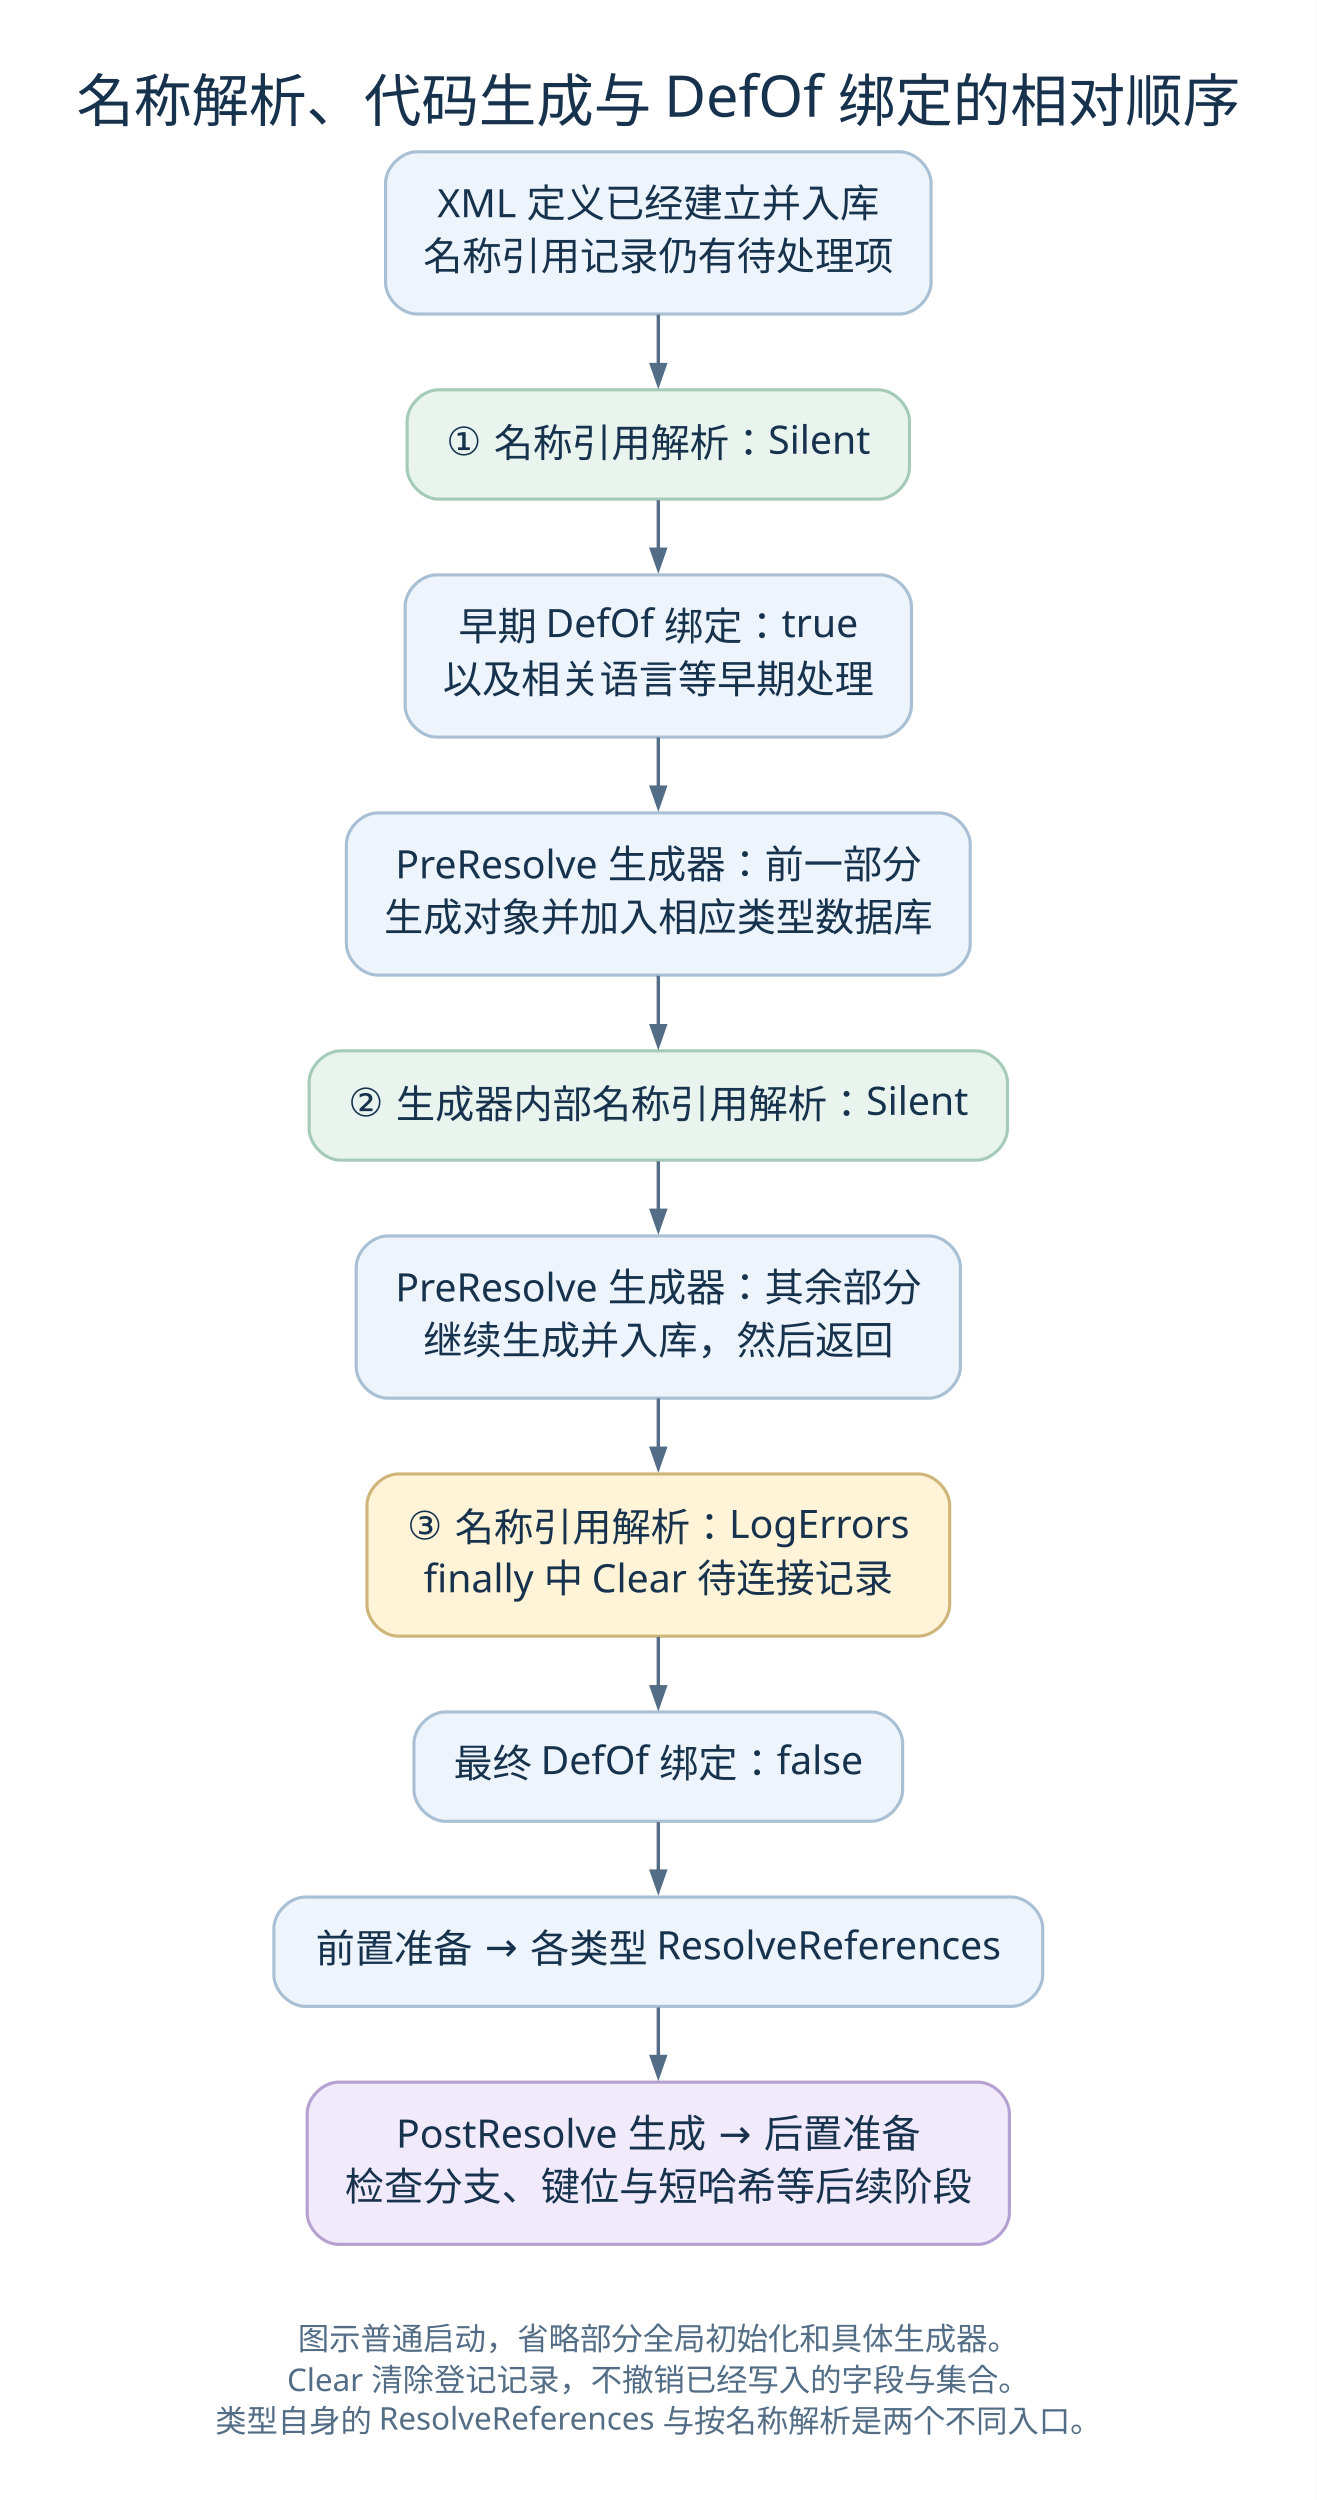
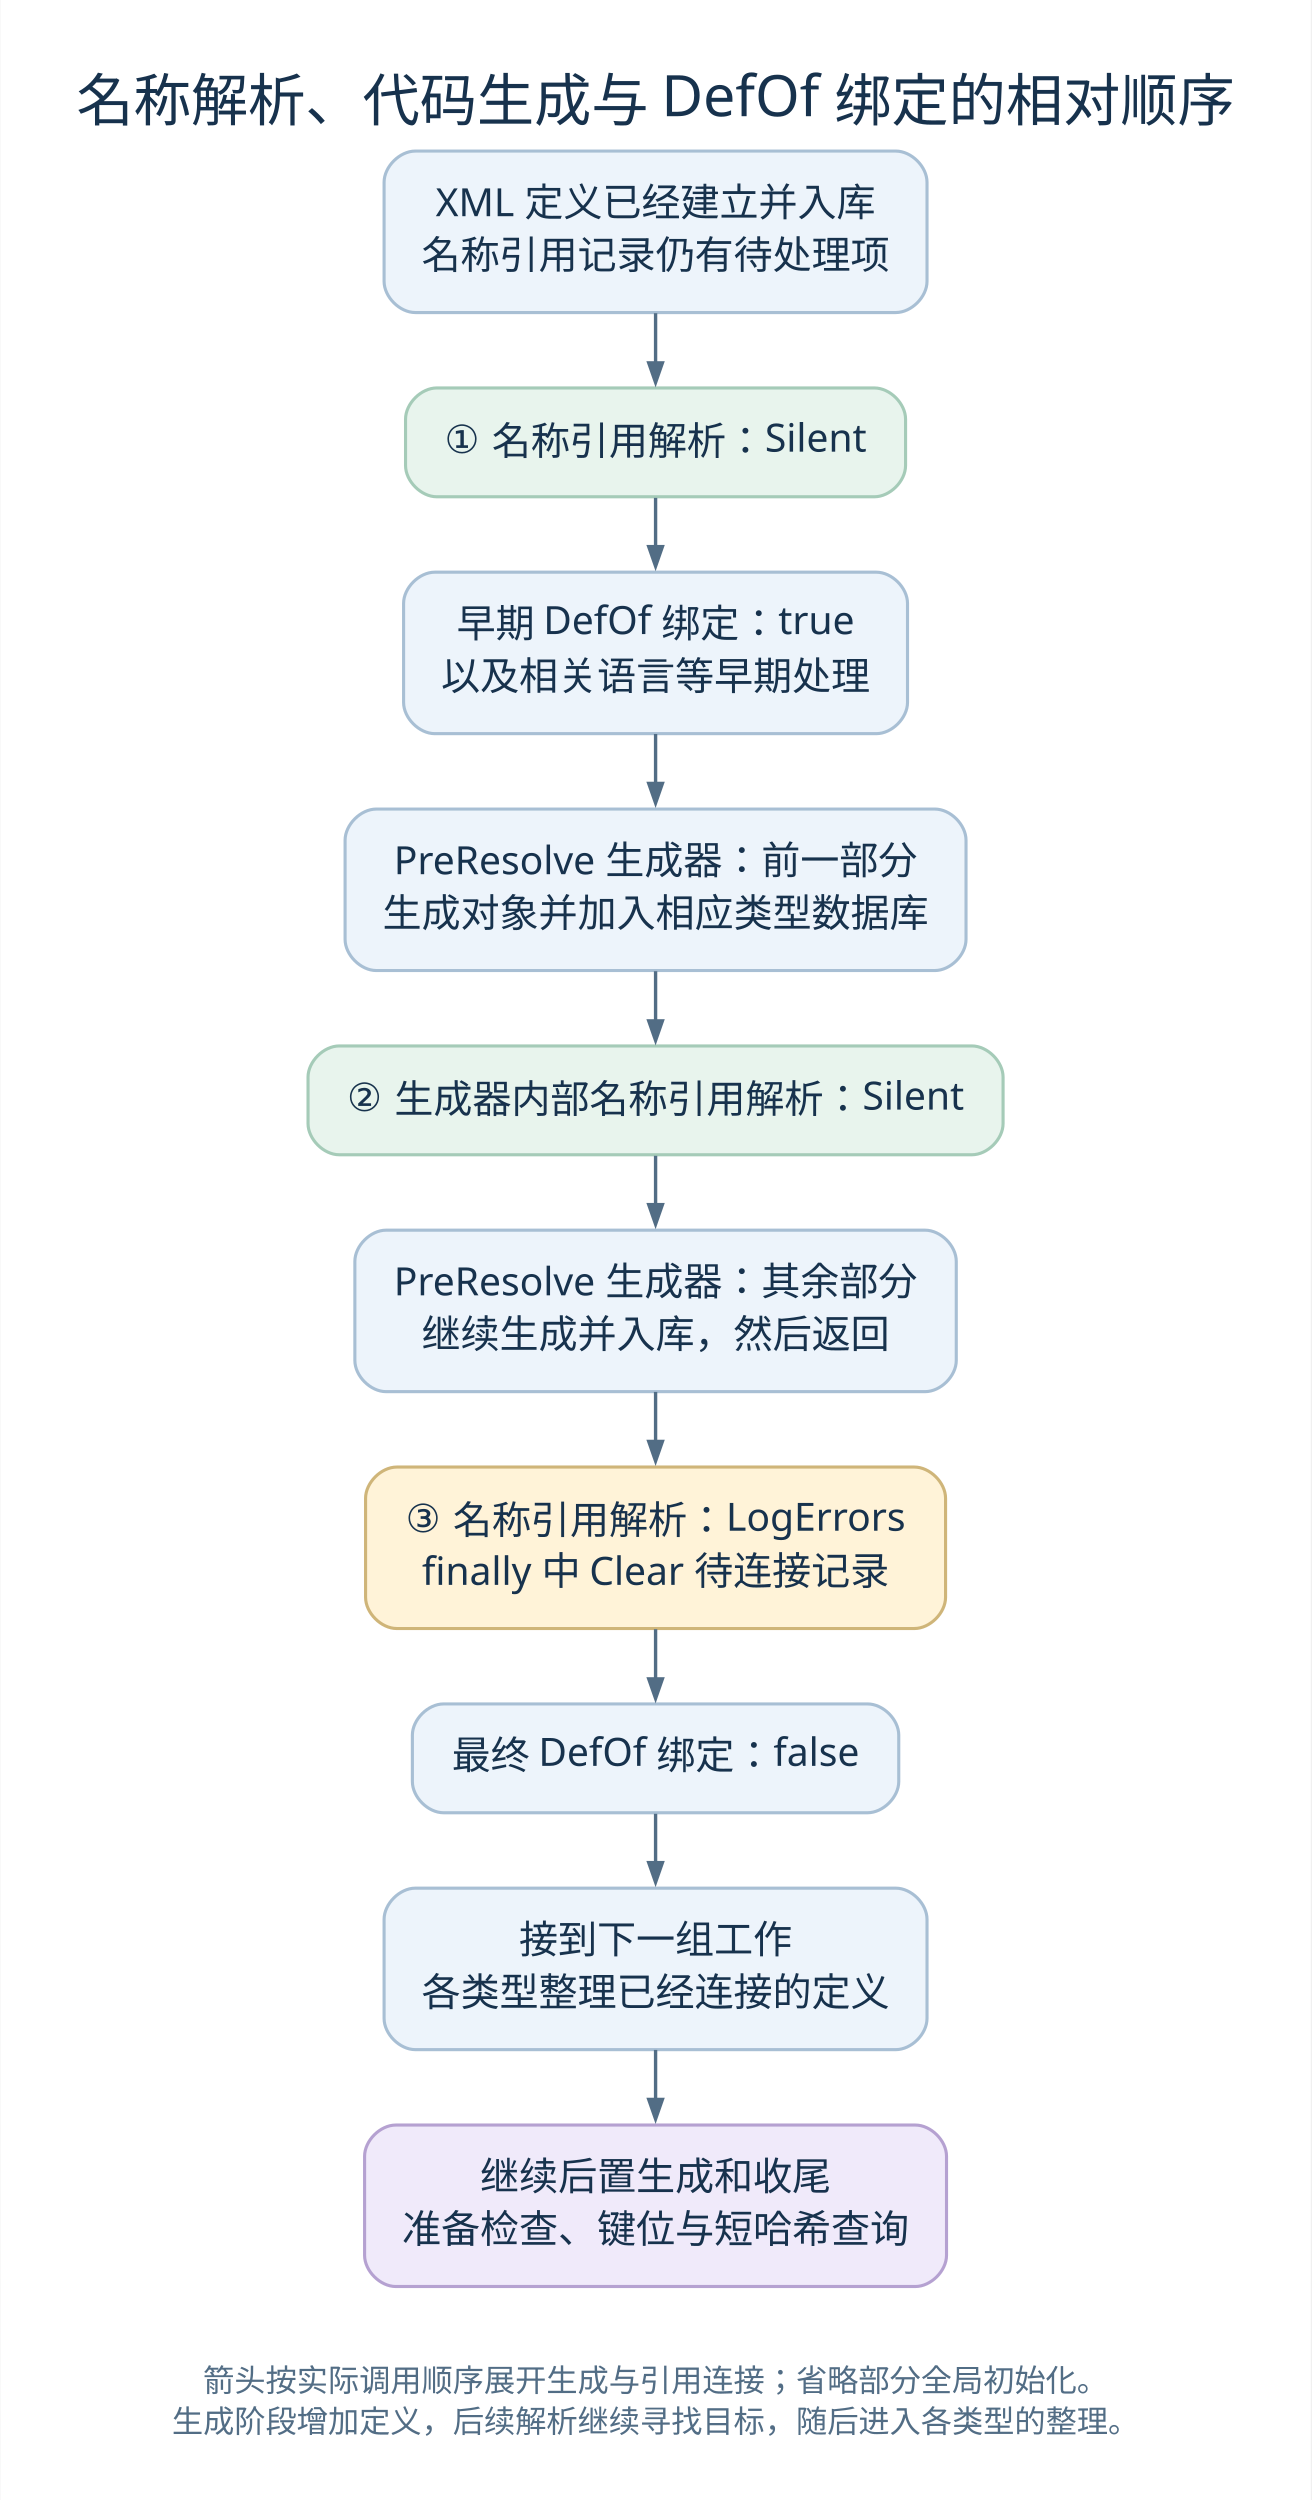
- <svg xmlns="http://www.w3.org/2000/svg" width="504pt" height="957pt" viewBox="0.00 0.00 503.95 956.95">
-   <g id="graph0" class="graph" transform="scale(1 1) rotate(0) translate(21.6 935.35)">
-     <polygon fill="white" stroke="none" points="-21.6,21.6 -21.6,-935.35 482.35,-935.35 482.35,21.6 -21.6,21.6" />
-     <text text-anchor="middle" x="230.38" y="-888.85" font-family="Microsoft YaHei" font-size="22.00" fill="#17324d">名称解析、代码生成与 DefOf 绑定的相对顺序</text>
+ <svg xmlns="http://www.w3.org/2000/svg" width="504pt" height="961pt" viewBox="0.00 0.00 503.95 961.45">
+   <g id="graph0" class="graph" transform="scale(1 1) rotate(0) translate(21.6 939.85)">
+     <polygon fill="white" stroke="none" points="-21.6,21.6 -21.6,-939.85 482.35,-939.85 482.35,21.6 -21.6,21.6" />
+     <text text-anchor="middle" x="230.38" y="-893.35" font-family="Microsoft YaHei" font-size="22.00" fill="#17324d">名称解析、代码生成与 DefOf 绑定的相对顺序</text>
    <g id="node1" class="node">
-       <path fill="#edf4fb" stroke="#a8bfd4" stroke-width="1.2" d="M322.77,-877.25C322.77,-877.25 137.97,-877.25 137.97,-877.25 131.97,-877.25 125.97,-871.25 125.97,-865.25 125.97,-865.25 125.97,-827.15 125.97,-827.15 125.97,-821.15 131.97,-815.15 137.97,-815.15 137.97,-815.15 322.77,-815.15 322.77,-815.15 328.77,-815.15 334.77,-821.15 334.77,-827.15 334.77,-827.15 334.77,-865.25 334.77,-865.25 334.77,-871.25 328.77,-877.25 322.77,-877.25" />
-       <text text-anchor="middle" x="230.38" y="-852.2" font-family="Microsoft YaHei" font-size="15.00" fill="#17324d">XML 定义已经建立并入库</text>
-       <text text-anchor="middle" x="230.38" y="-831.95" font-family="Microsoft YaHei" font-size="15.00" fill="#17324d">名称引用记录仍有待处理项</text>
+       <path fill="#edf4fb" stroke="#a8bfd4" stroke-width="1.2" d="M322.77,-881.75C322.77,-881.75 137.97,-881.75 137.97,-881.75 131.97,-881.75 125.97,-875.75 125.97,-869.75 125.97,-869.75 125.97,-831.65 125.97,-831.65 125.97,-825.65 131.97,-819.65 137.97,-819.65 137.97,-819.65 322.77,-819.65 322.77,-819.65 328.77,-819.65 334.77,-825.65 334.77,-831.65 334.77,-831.65 334.77,-869.75 334.77,-869.75 334.77,-875.75 328.77,-881.75 322.77,-881.75" />
+       <text text-anchor="middle" x="230.38" y="-856.7" font-family="Microsoft YaHei" font-size="15.00" fill="#17324d">XML 定义已经建立并入库</text>
+       <text text-anchor="middle" x="230.38" y="-836.45" font-family="Microsoft YaHei" font-size="15.00" fill="#17324d">名称引用记录仍有待处理项</text>
    </g>
    <g id="node2" class="node">
-       <path fill="#e8f4ed" stroke="#a5cbb8" stroke-width="1.2" d="M314.52,-786.15C314.52,-786.15 146.22,-786.15 146.22,-786.15 140.22,-786.15 134.22,-780.15 134.22,-774.15 134.22,-774.15 134.22,-756.3 134.22,-756.3 134.22,-750.3 140.22,-744.3 146.22,-744.3 146.22,-744.3 314.52,-744.3 314.52,-744.3 320.52,-744.3 326.52,-750.3 326.52,-756.3 326.52,-756.3 326.52,-774.15 326.52,-774.15 326.52,-780.15 320.52,-786.15 314.52,-786.15" />
-       <text text-anchor="middle" x="230.38" y="-761.1" font-family="Microsoft YaHei" font-size="15.00" fill="#17324d">① 名称引用解析：Silent</text>
+       <path fill="#e8f4ed" stroke="#a5cbb8" stroke-width="1.2" d="M314.52,-790.65C314.52,-790.65 146.22,-790.65 146.22,-790.65 140.22,-790.65 134.22,-784.65 134.22,-778.65 134.22,-778.65 134.22,-760.8 134.22,-760.8 134.22,-754.8 140.22,-748.8 146.22,-748.8 146.22,-748.8 314.52,-748.8 314.52,-748.8 320.52,-748.8 326.52,-754.8 326.52,-760.8 326.52,-760.8 326.52,-778.65 326.52,-778.65 326.52,-784.65 320.52,-790.65 314.52,-790.65" />
+       <text text-anchor="middle" x="230.38" y="-765.6" font-family="Microsoft YaHei" font-size="15.00" fill="#17324d">① 名称引用解析：Silent</text>
    </g>
    <g id="edge1" class="edge">
-       <path fill="none" stroke="#526d85" stroke-width="1.3" d="M230.38,-814.89C230.38,-808.61 230.38,-802 230.38,-795.75" />
-       <polygon fill="#526d85" stroke="#526d85" stroke-width="1.3" points="233,-795.79 230.38,-788.29 227.75,-795.79 233,-795.79" />
+       <path fill="none" stroke="#526d85" stroke-width="1.3" d="M230.38,-819.39C230.38,-813.11 230.38,-806.5 230.38,-800.25" />
+       <polygon fill="#526d85" stroke="#526d85" stroke-width="1.3" points="233,-800.29 230.38,-792.79 227.75,-800.29 233,-800.29" />
    </g>
    <g id="node3" class="node">
-       <path fill="#edf4fb" stroke="#a8bfd4" stroke-width="1.2" d="M315.27,-715.3C315.27,-715.3 145.47,-715.3 145.47,-715.3 139.47,-715.3 133.47,-709.3 133.47,-703.3 133.47,-703.3 133.47,-665.2 133.47,-665.2 133.47,-659.2 139.47,-653.2 145.47,-653.2 145.47,-653.2 315.27,-653.2 315.27,-653.2 321.27,-653.2 327.27,-659.2 327.27,-665.2 327.27,-665.2 327.27,-703.3 327.27,-703.3 327.27,-709.3 321.27,-715.3 315.27,-715.3" />
-       <text text-anchor="middle" x="230.38" y="-690.25" font-family="Microsoft YaHei" font-size="15.00" fill="#17324d">早期 DefOf 绑定：true</text>
-       <text text-anchor="middle" x="230.38" y="-670" font-family="Microsoft YaHei" font-size="15.00" fill="#17324d">以及相关语言等早期处理</text>
+       <path fill="#edf4fb" stroke="#a8bfd4" stroke-width="1.2" d="M315.27,-719.8C315.27,-719.8 145.47,-719.8 145.47,-719.8 139.47,-719.8 133.47,-713.8 133.47,-707.8 133.47,-707.8 133.47,-669.7 133.47,-669.7 133.47,-663.7 139.47,-657.7 145.47,-657.7 145.47,-657.7 315.27,-657.7 315.27,-657.7 321.27,-657.7 327.27,-663.7 327.27,-669.7 327.27,-669.7 327.27,-707.8 327.27,-707.8 327.27,-713.8 321.27,-719.8 315.27,-719.8" />
+       <text text-anchor="middle" x="230.38" y="-694.75" font-family="Microsoft YaHei" font-size="15.00" fill="#17324d">早期 DefOf 绑定：true</text>
+       <text text-anchor="middle" x="230.38" y="-674.5" font-family="Microsoft YaHei" font-size="15.00" fill="#17324d">以及相关语言等早期处理</text>
    </g>
    <g id="edge2" class="edge">
-       <path fill="none" stroke="#526d85" stroke-width="1.3" d="M230.38,-743.89C230.38,-738.11 230.38,-731.62 230.38,-725.11" />
-       <polygon fill="#526d85" stroke="#526d85" stroke-width="1.3" points="233,-725.12 230.38,-717.62 227.75,-725.12 233,-725.12" />
+       <path fill="none" stroke="#526d85" stroke-width="1.3" d="M230.38,-748.39C230.38,-742.61 230.38,-736.12 230.38,-729.61" />
+       <polygon fill="#526d85" stroke="#526d85" stroke-width="1.3" points="233,-729.62 230.38,-722.12 227.75,-729.62 233,-729.62" />
    </g>
    <g id="node4" class="node">
-       <path fill="#edf4fb" stroke="#a8bfd4" stroke-width="1.2" d="M337.77,-624.2C337.77,-624.2 122.97,-624.2 122.97,-624.2 116.97,-624.2 110.97,-618.2 110.97,-612.2 110.97,-612.2 110.97,-574.1 110.97,-574.1 110.97,-568.1 116.97,-562.1 122.97,-562.1 122.97,-562.1 337.77,-562.1 337.77,-562.1 343.77,-562.1 349.77,-568.1 349.77,-574.1 349.77,-574.1 349.77,-612.2 349.77,-612.2 349.77,-618.2 343.77,-624.2 337.77,-624.2" />
-       <text text-anchor="middle" x="230.38" y="-599.15" font-family="Microsoft YaHei" font-size="15.00" fill="#17324d">PreResolve 生成器：前一部分</text>
-       <text text-anchor="middle" x="230.38" y="-578.9" font-family="Microsoft YaHei" font-size="15.00" fill="#17324d">生成对象并加入相应类型数据库</text>
+       <path fill="#edf4fb" stroke="#a8bfd4" stroke-width="1.2" d="M337.77,-628.7C337.77,-628.7 122.97,-628.7 122.97,-628.7 116.97,-628.7 110.97,-622.7 110.97,-616.7 110.97,-616.7 110.97,-578.6 110.97,-578.6 110.97,-572.6 116.97,-566.6 122.97,-566.6 122.97,-566.6 337.77,-566.6 337.77,-566.6 343.77,-566.6 349.77,-572.6 349.77,-578.6 349.77,-578.6 349.77,-616.7 349.77,-616.7 349.77,-622.7 343.77,-628.7 337.77,-628.7" />
+       <text text-anchor="middle" x="230.38" y="-603.65" font-family="Microsoft YaHei" font-size="15.00" fill="#17324d">PreResolve 生成器：前一部分</text>
+       <text text-anchor="middle" x="230.38" y="-583.4" font-family="Microsoft YaHei" font-size="15.00" fill="#17324d">生成对象并加入相应类型数据库</text>
    </g>
    <g id="edge3" class="edge">
-       <path fill="none" stroke="#526d85" stroke-width="1.3" d="M230.38,-653.08C230.38,-646.91 230.38,-640.33 230.38,-633.88" />
-       <polygon fill="#526d85" stroke="#526d85" stroke-width="1.3" points="233,-634.05 230.38,-626.55 227.75,-634.05 233,-634.05" />
+       <path fill="none" stroke="#526d85" stroke-width="1.3" d="M230.38,-657.58C230.38,-651.41 230.38,-644.83 230.38,-638.38" />
+       <polygon fill="#526d85" stroke="#526d85" stroke-width="1.3" points="233,-638.55 230.38,-631.05 227.75,-638.55 233,-638.55" />
    </g>
    <g id="node5" class="node">
-       <path fill="#e8f4ed" stroke="#a5cbb8" stroke-width="1.2" d="M352.02,-533.1C352.02,-533.1 108.73,-533.1 108.73,-533.1 102.73,-533.1 96.72,-527.1 96.72,-521.1 96.72,-521.1 96.72,-503.25 96.72,-503.25 96.72,-497.25 102.72,-491.25 108.72,-491.25 108.72,-491.25 352.02,-491.25 352.02,-491.25 358.02,-491.25 364.02,-497.25 364.02,-503.25 364.02,-503.25 364.02,-521.1 364.02,-521.1 364.02,-527.1 358.02,-533.1 352.02,-533.1" />
-       <text text-anchor="middle" x="230.38" y="-508.05" font-family="Microsoft YaHei" font-size="15.00" fill="#17324d">② 生成器内部名称引用解析：Silent</text>
+       <path fill="#e8f4ed" stroke="#a5cbb8" stroke-width="1.2" d="M352.02,-537.6C352.02,-537.6 108.73,-537.6 108.73,-537.6 102.73,-537.6 96.72,-531.6 96.72,-525.6 96.72,-525.6 96.72,-507.75 96.72,-507.75 96.72,-501.75 102.72,-495.75 108.72,-495.75 108.72,-495.75 352.02,-495.75 352.02,-495.75 358.02,-495.75 364.02,-501.75 364.02,-507.75 364.02,-507.75 364.02,-525.6 364.02,-525.6 364.02,-531.6 358.02,-537.6 352.02,-537.6" />
+       <text text-anchor="middle" x="230.38" y="-512.55" font-family="Microsoft YaHei" font-size="15.00" fill="#17324d">② 生成器内部名称引用解析：Silent</text>
    </g>
    <g id="edge4" class="edge">
-       <path fill="none" stroke="#526d85" stroke-width="1.3" d="M230.38,-561.84C230.38,-555.56 230.38,-548.95 230.38,-542.7" />
-       <polygon fill="#526d85" stroke="#526d85" stroke-width="1.3" points="233,-542.74 230.38,-535.24 227.75,-542.74 233,-542.74" />
+       <path fill="none" stroke="#526d85" stroke-width="1.3" d="M230.38,-566.34C230.38,-560.06 230.38,-553.45 230.38,-547.2" />
+       <polygon fill="#526d85" stroke="#526d85" stroke-width="1.3" points="233,-547.24 230.38,-539.74 227.75,-547.24 233,-547.24" />
    </g>
    <g id="node6" class="node">
-       <path fill="#edf4fb" stroke="#a8bfd4" stroke-width="1.2" d="M334.02,-462.25C334.02,-462.25 126.73,-462.25 126.73,-462.25 120.73,-462.25 114.73,-456.25 114.73,-450.25 114.73,-450.25 114.73,-412.15 114.73,-412.15 114.73,-406.15 120.73,-400.15 126.73,-400.15 126.73,-400.15 334.02,-400.15 334.02,-400.15 340.02,-400.15 346.02,-406.15 346.02,-412.15 346.02,-412.15 346.02,-450.25 346.02,-450.25 346.02,-456.25 340.02,-462.25 334.02,-462.25" />
-       <text text-anchor="middle" x="230.38" y="-437.2" font-family="Microsoft YaHei" font-size="15.00" fill="#17324d">PreResolve 生成器：其余部分</text>
-       <text text-anchor="middle" x="230.38" y="-416.95" font-family="Microsoft YaHei" font-size="15.00" fill="#17324d">继续生成并入库，然后返回</text>
+       <path fill="#edf4fb" stroke="#a8bfd4" stroke-width="1.2" d="M334.02,-466.75C334.02,-466.75 126.73,-466.75 126.73,-466.75 120.73,-466.75 114.73,-460.75 114.73,-454.75 114.73,-454.75 114.73,-416.65 114.73,-416.65 114.73,-410.65 120.73,-404.65 126.73,-404.65 126.73,-404.65 334.02,-404.65 334.02,-404.65 340.02,-404.65 346.02,-410.65 346.02,-416.65 346.02,-416.65 346.02,-454.75 346.02,-454.75 346.02,-460.75 340.02,-466.75 334.02,-466.75" />
+       <text text-anchor="middle" x="230.38" y="-441.7" font-family="Microsoft YaHei" font-size="15.00" fill="#17324d">PreResolve 生成器：其余部分</text>
+       <text text-anchor="middle" x="230.38" y="-421.45" font-family="Microsoft YaHei" font-size="15.00" fill="#17324d">继续生成并入库，然后返回</text>
    </g>
    <g id="edge5" class="edge">
-       <path fill="none" stroke="#526d85" stroke-width="1.3" d="M230.38,-490.84C230.38,-485.06 230.38,-478.57 230.38,-472.06" />
-       <polygon fill="#526d85" stroke="#526d85" stroke-width="1.3" points="233,-472.07 230.38,-464.57 227.75,-472.07 233,-472.07" />
+       <path fill="none" stroke="#526d85" stroke-width="1.3" d="M230.38,-495.34C230.38,-489.56 230.38,-483.07 230.38,-476.56" />
+       <polygon fill="#526d85" stroke="#526d85" stroke-width="1.3" points="233,-476.57 230.38,-469.07 227.75,-476.57 233,-476.57" />
    </g>
    <g id="node7" class="node">
-       <path fill="#fff3d8" stroke="#cfb579" stroke-width="1.2" d="M329.9,-371.15C329.9,-371.15 130.85,-371.15 130.85,-371.15 124.85,-371.15 118.85,-365.15 118.85,-359.15 118.85,-359.15 118.85,-321.05 118.85,-321.05 118.85,-315.05 124.85,-309.05 130.85,-309.05 130.85,-309.05 329.9,-309.05 329.9,-309.05 335.9,-309.05 341.9,-315.05 341.9,-321.05 341.9,-321.05 341.9,-359.15 341.9,-359.15 341.9,-365.15 335.9,-371.15 329.9,-371.15" />
-       <text text-anchor="middle" x="230.38" y="-346.1" font-family="Microsoft YaHei" font-size="15.00" fill="#17324d">③ 名称引用解析：LogErrors</text>
-       <text text-anchor="middle" x="230.38" y="-325.85" font-family="Microsoft YaHei" font-size="15.00" fill="#17324d">finally 中 Clear 待连接记录</text>
+       <path fill="#fff3d8" stroke="#cfb579" stroke-width="1.2" d="M329.9,-375.65C329.9,-375.65 130.85,-375.65 130.85,-375.65 124.85,-375.65 118.85,-369.65 118.85,-363.65 118.85,-363.65 118.85,-325.55 118.85,-325.55 118.85,-319.55 124.85,-313.55 130.85,-313.55 130.85,-313.55 329.9,-313.55 329.9,-313.55 335.9,-313.55 341.9,-319.55 341.9,-325.55 341.9,-325.55 341.9,-363.65 341.9,-363.65 341.9,-369.65 335.9,-375.65 329.9,-375.65" />
+       <text text-anchor="middle" x="230.38" y="-350.6" font-family="Microsoft YaHei" font-size="15.00" fill="#17324d">③ 名称引用解析：LogErrors</text>
+       <text text-anchor="middle" x="230.38" y="-330.35" font-family="Microsoft YaHei" font-size="15.00" fill="#17324d">finally 中 Clear 待连接记录</text>
    </g>
    <g id="edge6" class="edge">
-       <path fill="none" stroke="#526d85" stroke-width="1.3" d="M230.38,-400.03C230.38,-393.86 230.38,-387.28 230.38,-380.83" />
-       <polygon fill="#526d85" stroke="#526d85" stroke-width="1.3" points="233,-381 230.38,-373.5 227.75,-381 233,-381" />
+       <path fill="none" stroke="#526d85" stroke-width="1.3" d="M230.38,-404.53C230.38,-398.36 230.38,-391.78 230.38,-385.33" />
+       <polygon fill="#526d85" stroke="#526d85" stroke-width="1.3" points="233,-385.5 230.38,-378 227.75,-385.5 233,-385.5" />
    </g>
    <g id="node8" class="node">
-       <path fill="#edf4fb" stroke="#a8bfd4" stroke-width="1.2" d="M311.9,-280.05C311.9,-280.05 148.85,-280.05 148.85,-280.05 142.85,-280.05 136.85,-274.05 136.85,-268.05 136.85,-268.05 136.85,-250.2 136.85,-250.2 136.85,-244.2 142.85,-238.2 148.85,-238.2 148.85,-238.2 311.9,-238.2 311.9,-238.2 317.9,-238.2 323.9,-244.2 323.9,-250.2 323.9,-250.2 323.9,-268.05 323.9,-268.05 323.9,-274.05 317.9,-280.05 311.9,-280.05" />
-       <text text-anchor="middle" x="230.38" y="-255" font-family="Microsoft YaHei" font-size="15.00" fill="#17324d">最终 DefOf 绑定：false</text>
+       <path fill="#edf4fb" stroke="#a8bfd4" stroke-width="1.2" d="M311.9,-284.55C311.9,-284.55 148.85,-284.55 148.85,-284.55 142.85,-284.55 136.85,-278.55 136.85,-272.55 136.85,-272.55 136.85,-254.7 136.85,-254.7 136.85,-248.7 142.85,-242.7 148.85,-242.7 148.85,-242.7 311.9,-242.7 311.9,-242.7 317.9,-242.7 323.9,-248.7 323.9,-254.7 323.9,-254.7 323.9,-272.55 323.9,-272.55 323.9,-278.55 317.9,-284.55 311.9,-284.55" />
+       <text text-anchor="middle" x="230.38" y="-259.5" font-family="Microsoft YaHei" font-size="15.00" fill="#17324d">最终 DefOf 绑定：false</text>
    </g>
    <g id="edge7" class="edge">
-       <path fill="none" stroke="#526d85" stroke-width="1.3" d="M230.38,-308.79C230.38,-302.51 230.38,-295.9 230.38,-289.65" />
-       <polygon fill="#526d85" stroke="#526d85" stroke-width="1.3" points="233,-289.69 230.38,-282.19 227.75,-289.69 233,-289.69" />
+       <path fill="none" stroke="#526d85" stroke-width="1.3" d="M230.38,-313.29C230.38,-307.01 230.38,-300.4 230.38,-294.15" />
+       <polygon fill="#526d85" stroke="#526d85" stroke-width="1.3" points="233,-294.19 230.38,-286.69 227.75,-294.19 233,-294.19" />
    </g>
    <g id="node9" class="node">
-       <path fill="#edf4fb" stroke="#a8bfd4" stroke-width="1.2" d="M365.52,-209.2C365.52,-209.2 95.23,-209.2 95.23,-209.2 89.23,-209.2 83.22,-203.2 83.22,-197.2 83.22,-197.2 83.22,-179.35 83.22,-179.35 83.22,-173.35 89.22,-167.35 95.22,-167.35 95.22,-167.35 365.52,-167.35 365.52,-167.35 371.52,-167.35 377.52,-173.35 377.52,-179.35 377.52,-179.35 377.52,-197.2 377.52,-197.2 377.52,-203.2 371.52,-209.2 365.52,-209.2" />
-       <text text-anchor="middle" x="230.38" y="-184.15" font-family="Microsoft YaHei" font-size="15.00" fill="#17324d">前置准备 → 各类型 ResolveReferences</text>
+       <path fill="#edf4fb" stroke="#a8bfd4" stroke-width="1.2" d="M322.77,-213.7C322.77,-213.7 137.97,-213.7 137.97,-213.7 131.97,-213.7 125.97,-207.7 125.97,-201.7 125.97,-201.7 125.97,-163.6 125.97,-163.6 125.97,-157.6 131.97,-151.6 137.97,-151.6 137.97,-151.6 322.77,-151.6 322.77,-151.6 328.77,-151.6 334.77,-157.6 334.77,-163.6 334.77,-163.6 334.77,-201.7 334.77,-201.7 334.77,-207.7 328.77,-213.7 322.77,-213.7" />
+       <text text-anchor="middle" x="230.38" y="-188.65" font-family="Microsoft YaHei" font-size="15.00" fill="#17324d">接到下一组工作</text>
+       <text text-anchor="middle" x="230.38" y="-168.4" font-family="Microsoft YaHei" font-size="15.00" fill="#17324d">各类型整理已经连接的定义</text>
    </g>
    <g id="edge8" class="edge">
-       <path fill="none" stroke="#526d85" stroke-width="1.3" d="M230.38,-237.84C230.38,-231.87 230.38,-225.21 230.38,-218.79" />
-       <polygon fill="#526d85" stroke="#526d85" stroke-width="1.3" points="233,-219.12 230.38,-211.62 227.75,-219.12 233,-219.12" />
+       <path fill="none" stroke="#526d85" stroke-width="1.3" d="M230.38,-242.29C230.38,-236.51 230.38,-230.02 230.38,-223.51" />
+       <polygon fill="#526d85" stroke="#526d85" stroke-width="1.3" points="233,-223.52 230.38,-216.02 227.75,-223.52 233,-223.52" />
    </g>
    <g id="node10" class="node">
-       <path fill="#f0eafa" stroke="#b5a1d1" stroke-width="1.2" d="M352.77,-138.35C352.77,-138.35 107.98,-138.35 107.98,-138.35 101.98,-138.35 95.97,-132.35 95.97,-126.35 95.97,-126.35 95.97,-88.25 95.97,-88.25 95.97,-82.25 101.97,-76.25 107.97,-76.25 107.97,-76.25 352.77,-76.25 352.77,-76.25 358.77,-76.25 364.77,-82.25 364.77,-88.25 364.77,-88.25 364.77,-126.35 364.77,-126.35 364.77,-132.35 358.77,-138.35 352.77,-138.35" />
-       <text text-anchor="middle" x="230.38" y="-113.3" font-family="Microsoft YaHei" font-size="15.00" fill="#17324d">PostResolve 生成 → 后置准备</text>
-       <text text-anchor="middle" x="230.38" y="-93.05" font-family="Microsoft YaHei" font-size="15.00" fill="#17324d">检查分支、键位与短哈希等后续阶段</text>
+       <path fill="#f0eafa" stroke="#b5a1d1" stroke-width="1.2" d="M330.27,-122.6C330.27,-122.6 130.47,-122.6 130.47,-122.6 124.47,-122.6 118.47,-116.6 118.47,-110.6 118.47,-110.6 118.47,-72.5 118.47,-72.5 118.47,-66.5 124.47,-60.5 130.47,-60.5 130.47,-60.5 330.27,-60.5 330.27,-60.5 336.27,-60.5 342.27,-66.5 342.27,-72.5 342.27,-72.5 342.27,-110.6 342.27,-110.6 342.27,-116.6 336.27,-122.6 330.27,-122.6" />
+       <text text-anchor="middle" x="230.38" y="-97.55" font-family="Microsoft YaHei" font-size="15.00" fill="#17324d">继续后置生成和收尾</text>
+       <text text-anchor="middle" x="230.38" y="-77.3" font-family="Microsoft YaHei" font-size="15.00" fill="#17324d">准备检查、键位与短哈希查询</text>
    </g>
    <g id="edge9" class="edge">
-       <path fill="none" stroke="#526d85" stroke-width="1.3" d="M230.38,-166.94C230.38,-161.16 230.38,-154.67 230.38,-148.16" />
-       <polygon fill="#526d85" stroke="#526d85" stroke-width="1.3" points="233,-148.17 230.38,-140.67 227.75,-148.17 233,-148.17" />
+       <path fill="none" stroke="#526d85" stroke-width="1.3" d="M230.38,-151.48C230.38,-145.31 230.38,-138.73 230.38,-132.28" />
+       <polygon fill="#526d85" stroke="#526d85" stroke-width="1.3" points="233,-132.45 230.38,-124.95 227.75,-132.45 233,-132.45" />
    </g>
    <g id="node11" class="node">
-       <text text-anchor="middle" x="230.38" y="-35.85" font-family="Microsoft YaHei" font-size="12.00" fill="#526d85">图示普通启动，省略部分全局初始化和具体生成器。</text>
-       <text text-anchor="middle" x="230.38" y="-20.1" font-family="Microsoft YaHei" font-size="12.00" fill="#526d85">Clear 清除登记记录，不撤销已经写入的字段与集合。</text>
-       <text text-anchor="middle" x="230.38" y="-4.35" font-family="Microsoft YaHei" font-size="12.00" fill="#526d85">类型自身的 ResolveReferences 与按名称解析是两个不同入口。</text>
+       <text text-anchor="middle" x="230.38" y="-20.1" font-family="Microsoft YaHei" font-size="12.00" fill="#526d85">箭头按实际调用顺序展开生成与引用连接；省略部分全局初始化。</text>
+       <text text-anchor="middle" x="230.38" y="-4.35" font-family="Microsoft YaHei" font-size="12.00" fill="#526d85">生成阶段增加定义，后续解析继续寻找目标，随后进入各类型的整理。</text>
    </g>
  </g>
</svg>
